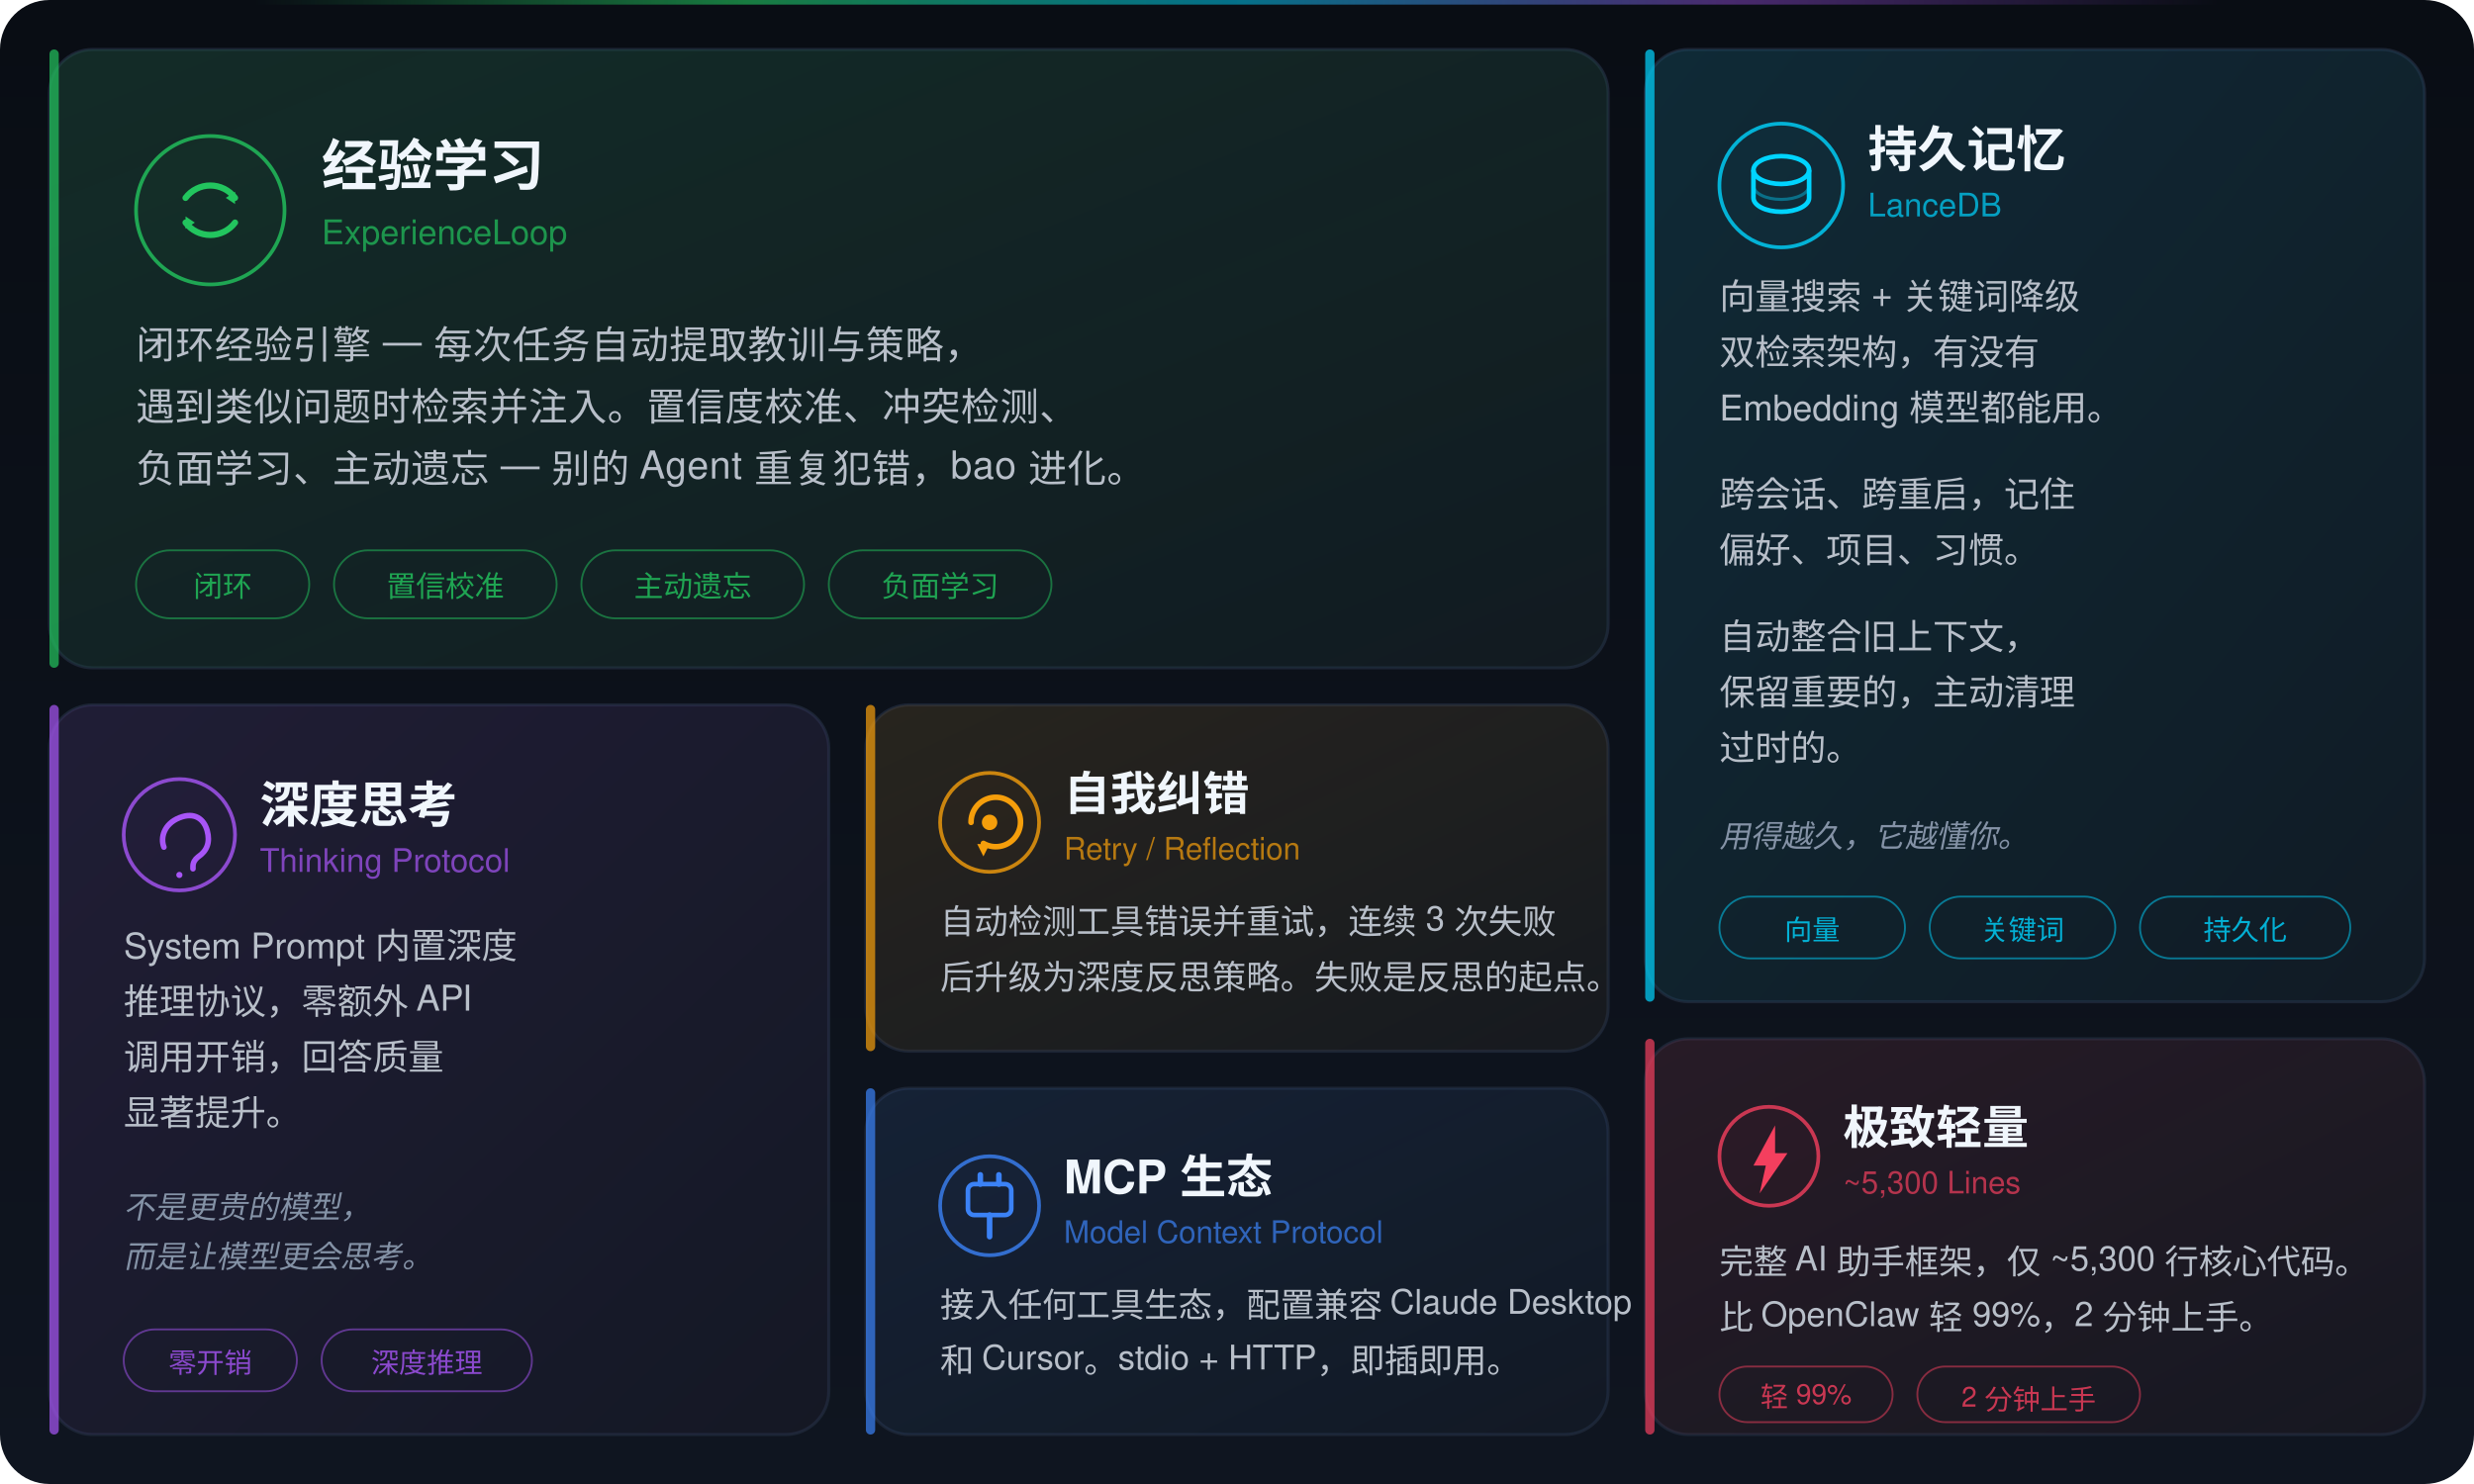
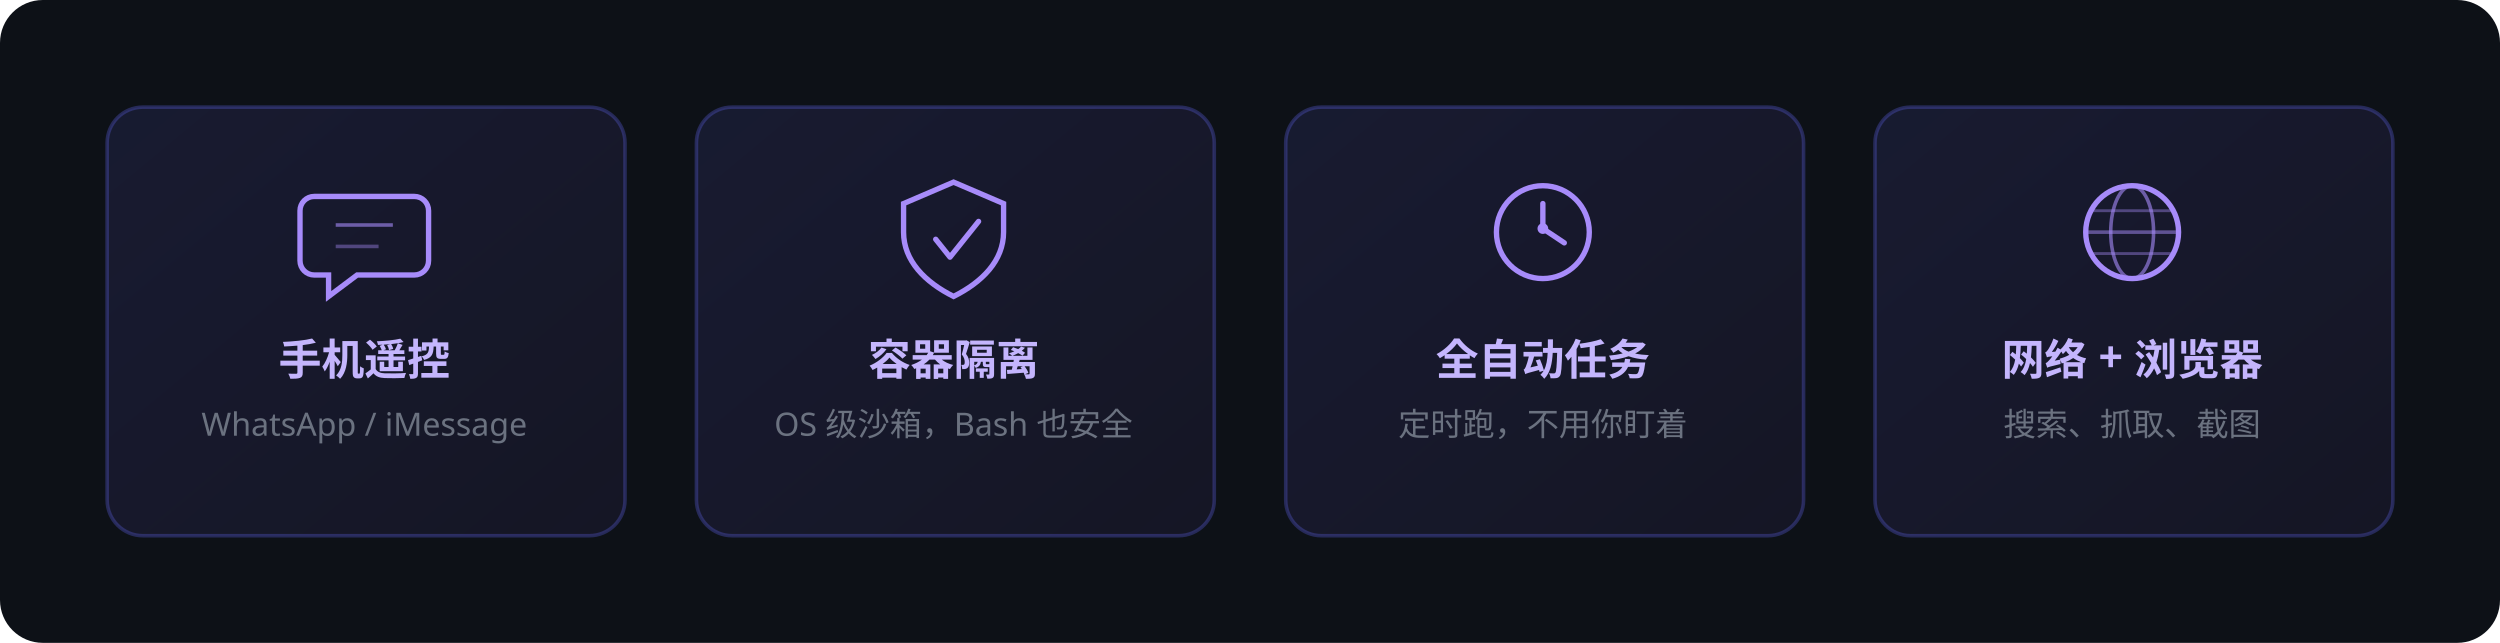
- <svg xmlns="http://www.w3.org/2000/svg" viewBox="0 0 800 480">
+ <svg xmlns="http://www.w3.org/2000/svg" viewBox="0 0 700 180" width="700" height="180">
  <defs>
-     <style>
-       .t{font-family:-apple-system,BlinkMacSystemFont,"Segoe UI","Noto Sans SC",Helvetica,Arial,sans-serif}
-       @keyframes shimmer{0%{opacity:.4}50%{opacity:.8}100%{opacity:.4}}
-       .acc{animation:shimmer 4s ease-in-out infinite}
-     </style>
-     <linearGradient id="bg" x1="0" y1="0" x2="0" y2="1">
-       <stop offset="0%" stop-color="#090d14" />
-       <stop offset="100%" stop-color="#0f1520" />
-     </linearGradient>
-     <linearGradient id="g1" x1="0" y1="0" x2="1" y2="1">
-       <stop offset="0%" stop-color="#22c55e" stop-opacity=".12" />
-       <stop offset="100%" stop-color="#22c55e" stop-opacity=".02" />
-     </linearGradient>
-     <linearGradient id="g2" x1="0" y1="0" x2="1" y2="1">
-       <stop offset="0%" stop-color="#00d4ff" stop-opacity=".10" />
-       <stop offset="100%" stop-color="#00d4ff" stop-opacity=".02" />
-     </linearGradient>
-     <linearGradient id="g3" x1="0" y1="0" x2="1" y2="1">
-       <stop offset="0%" stop-color="#a855f7" stop-opacity=".10" />
-       <stop offset="100%" stop-color="#a855f7" stop-opacity=".02" />
-     </linearGradient>
-     <linearGradient id="g4" x1="0" y1="0" x2="1" y2="1">
-       <stop offset="0%" stop-color="#f59e0b" stop-opacity=".10" />
-       <stop offset="100%" stop-color="#f59e0b" stop-opacity=".02" />
-     </linearGradient>
-     <linearGradient id="g5" x1="0" y1="0" x2="1" y2="1">
-       <stop offset="0%" stop-color="#3b82f6" stop-opacity=".10" />
-       <stop offset="100%" stop-color="#3b82f6" stop-opacity=".02" />
-     </linearGradient>
-     <linearGradient id="g6" x1="0" y1="0" x2="1" y2="1">
-       <stop offset="0%" stop-color="#f43f5e" stop-opacity=".10" />
-       <stop offset="100%" stop-color="#f43f5e" stop-opacity=".02" />
-     </linearGradient>
-     <linearGradient id="topAccent" x1="0" y1="0" x2="1" y2="0">
-       <stop offset="0%" stop-color="#22c55e" stop-opacity="0" />
-       <stop offset="25%" stop-color="#22c55e" stop-opacity=".6" />
-       <stop offset="50%" stop-color="#00d4ff" stop-opacity=".5" />
-       <stop offset="75%" stop-color="#a855f7" stop-opacity=".4" />
-       <stop offset="100%" stop-color="#a855f7" stop-opacity="0" />
+     <linearGradient id="f-grad" x1="0%" y1="0%" x2="100%" y2="100%">
+       <stop offset="0%" stop-color="#6366f1" stop-opacity="0.12" />
+       <stop offset="100%" stop-color="#8b5cf6" stop-opacity="0.06" />
    </linearGradient>
  </defs>
-   <rect width="800" height="480" fill="url(#bg)" rx="16" />
-   <rect x="80" y="0" width="640" height="1.5" fill="url(#topAccent)" rx="1" class="acc" />
-   <g transform="translate(16,16)">
-     <rect width="504" height="200" rx="14" fill="#111720" stroke="#1c2535" stroke-width="1" />
-     <rect width="504" height="200" rx="14" fill="url(#g1)" />
-     <rect x="0" y="0" width="3" height="200" rx="1.5" fill="#22c55e" opacity=".7" />
-     <g transform="translate(28,28)">
-       <circle cx="24" cy="24" r="24" fill="#22c55e08" stroke="#22c55e" stroke-width="1.2" opacity=".8" />
-       <path d="M16 20a10 10 0 0 1 16 0" stroke="#22c55e" stroke-width="2" fill="none" stroke-linecap="round" />
-       <path d="M32 28a10 10 0 0 1-16 0" stroke="#22c55e" stroke-width="2" fill="none" stroke-linecap="round" />
-       <polygon points="32,18 32,22 29,20" fill="#22c55e" />
-       <polygon points="16,30 16,26 19,28" fill="#22c55e" />
+   <style>
+     @keyframes card-float {
+       0%, 100% { transform: translateY(0); }
+       50% { transform: translateY(-5px); }
+     }
+     .card-1 { animation: card-float 5s ease-in-out infinite; }
+     .card-2 { animation: card-float 5s ease-in-out infinite 0.8s; }
+     .card-3 { animation: card-float 5s ease-in-out infinite 1.6s; }
+     .card-4 { animation: card-float 5s ease-in-out infinite 2.4s; }
+     @keyframes icon-pulse {
+       0%, 100% { opacity: 0.7; }
+       50% { opacity: 1; }
+     }
+     .icon-glow { animation: icon-pulse 3s ease-in-out infinite; }
+     .icon-glow2 { animation: icon-pulse 3s ease-in-out infinite 0.8s; }
+     .icon-glow3 { animation: icon-pulse 3s ease-in-out infinite 1.6s; }
+     .icon-glow4 { animation: icon-pulse 3s ease-in-out infinite 2.4s; }
+   </style>
+   <rect width="700" height="180" fill="#0d1117" rx="12" />
+   <g class="card-1">
+     <rect x="30" y="30" width="145" height="120" rx="10" fill="url(#f-grad)" stroke="#6366f1" stroke-width="1" stroke-opacity="0.3" />
+     <g class="icon-glow" transform="translate(102, 65)">
+       <path d="M-14-10 h28 a4 4 0 0 1 4 4 v14 a4 4 0 0 1-4 4 h-16 l-8 6 v-6 h-4 a4 4 0 0 1-4-4 v-14 a4 4 0 0 1 4-4z" fill="none" stroke="#a78bfa" stroke-width="1.5" />
+       <line x1="-8" y1="-2" x2="8" y2="-2" stroke="#a78bfa" stroke-width="1" opacity="0.6" />
+       <line x1="-8" y1="4" x2="4" y2="4" stroke="#a78bfa" stroke-width="1" opacity="0.4" />
    </g>
-     <text x="88" y="44" class="t" fill="#f0f6fc" font-size="18" font-weight="700">经验学习</text>
-     <text x="88" y="63" class="t" fill="#22c55e" font-size="11" opacity=".7">ExperienceLoop</text>
-     <text x="28" y="100" class="t" fill="#b8bfc9" font-size="12.5" letter-spacing=".2">闭环经验引擎 — 每次任务自动提取教训与策略，</text>
-     <text x="28" y="120" class="t" fill="#b8bfc9" font-size="12.5" letter-spacing=".2">遇到类似问题时检索并注入。置信度校准、冲突检测、</text>
-     <text x="28" y="140" class="t" fill="#b8bfc9" font-size="12.5" letter-spacing=".2">负面学习、主动遗忘 — 别的 Agent 重复犯错，bao 进化。</text>
-     <rect x="28" y="162" width="56" height="22" rx="11" fill="none" stroke="#22c55e" stroke-width=".6" opacity=".5" />
-     <text x="56" y="177" class="t" text-anchor="middle" font-size="9.5" fill="#22c55e" font-weight="500" opacity=".8">闭环</text>
-     <rect x="92" y="162" width="72" height="22" rx="11" fill="none" stroke="#22c55e" stroke-width=".6" opacity=".5" />
-     <text x="128" y="177" class="t" text-anchor="middle" font-size="9.5" fill="#22c55e" font-weight="500" opacity=".8">置信校准</text>
-     <rect x="172" y="162" width="72" height="22" rx="11" fill="none" stroke="#22c55e" stroke-width=".6" opacity=".5" />
-     <text x="208" y="177" class="t" text-anchor="middle" font-size="9.5" fill="#22c55e" font-weight="500" opacity=".8">主动遗忘</text>
-     <rect x="252" y="162" width="72" height="22" rx="11" fill="none" stroke="#22c55e" stroke-width=".6" opacity=".5" />
-     <text x="288" y="177" class="t" text-anchor="middle" font-size="9.5" fill="#22c55e" font-weight="500" opacity=".8">负面学习</text>
+     <text x="102" y="105" text-anchor="middle" font-family="system-ui, sans-serif" font-size="12" fill="#c4b5fd" font-weight="600">手机遥控</text>
+     <text x="102" y="122" text-anchor="middle" font-family="system-ui, sans-serif" font-size="9" fill="#6b7280">WhatsApp / iMessage</text>
  </g>
-   <g transform="translate(532,16)">
-     <rect width="252" height="308" rx="14" fill="#111720" stroke="#1c2535" stroke-width="1" />
-     <rect width="252" height="308" rx="14" fill="url(#g2)" />
-     <rect x="0" y="0" width="3" height="308" rx="1.5" fill="#00d4ff" opacity=".7" />
-     <g transform="translate(24,24)">
-       <circle cx="20" cy="20" r="20" fill="#00d4ff08" stroke="#00d4ff" stroke-width="1.2" opacity=".8" />
-       <ellipse cx="20" cy="15" rx="9" ry="4.5" fill="none" stroke="#00d4ff" stroke-width="1.5" />
-       <path d="M11 15v9c0 2.5 4 4.5 9 4.5s9-2 9-4.5v-9" fill="none" stroke="#00d4ff" stroke-width="1.5" />
-       <path d="M11 20c0 2.5 4 4.5 9 4.5s9-2 9-4.5" fill="none" stroke="#00d4ff" stroke-width="1" opacity=".4" />
+   <g class="card-2">
+     <rect x="195" y="30" width="145" height="120" rx="10" fill="url(#f-grad)" stroke="#6366f1" stroke-width="1" stroke-opacity="0.3" />
+     <g class="icon-glow2" transform="translate(267, 65)">
+       <path d="M0-14 l14 6 v8 c0 8-6 14-14 18 c-8-4-14-10-14-18 v-8z" fill="none" stroke="#a78bfa" stroke-width="1.5" />
+       <polyline points="-5,2 -1,7 7,-3" fill="none" stroke="#a78bfa" stroke-width="1.5" stroke-linecap="round" stroke-linejoin="round" />
    </g>
-     <text x="72" y="38" class="t" fill="#f0f6fc" font-size="16" font-weight="700">持久记忆</text>
-     <text x="72" y="54" class="t" fill="#00d4ff" font-size="10.5" opacity=".7">LanceDB</text>
-     <text x="24" y="84" class="t" fill="#b8bfc9" font-size="11.5">向量搜索 + 关键词降级</text>
-     <text x="24" y="102" class="t" fill="#b8bfc9" font-size="11.5">双检索架构，有没有</text>
-     <text x="24" y="120" class="t" fill="#b8bfc9" font-size="11.5">Embedding 模型都能用。</text>
-     <text x="24" y="148" class="t" fill="#b8bfc9" font-size="11.5">跨会话、跨重启，记住</text>
-     <text x="24" y="166" class="t" fill="#b8bfc9" font-size="11.5">偏好、项目、习惯。</text>
-     <text x="24" y="194" class="t" fill="#b8bfc9" font-size="11.5">自动整合旧上下文，</text>
-     <text x="24" y="212" class="t" fill="#b8bfc9" font-size="11.5">保留重要的，主动清理</text>
-     <text x="24" y="230" class="t" fill="#b8bfc9" font-size="11.5">过时的。</text>
-     <text x="24" y="258" class="t" fill="#8492a6" font-size="10" font-style="italic">用得越久，它越懂你。</text>
-     <rect x="24" y="274" width="60" height="20" rx="10" fill="none" stroke="#00d4ff" stroke-width=".6" opacity=".5" />
-     <text x="54" y="288" class="t" text-anchor="middle" font-size="9" fill="#00d4ff" font-weight="500" opacity=".8">向量</text>
-     <rect x="92" y="274" width="60" height="20" rx="10" fill="none" stroke="#00d4ff" stroke-width=".6" opacity=".5" />
-     <text x="122" y="288" class="t" text-anchor="middle" font-size="9" fill="#00d4ff" font-weight="500" opacity=".8">关键词</text>
-     <rect x="160" y="274" width="68" height="20" rx="10" fill="none" stroke="#00d4ff" stroke-width=".6" opacity=".5" />
-     <text x="194" y="288" class="t" text-anchor="middle" font-size="9" fill="#00d4ff" font-weight="500" opacity=".8">持久化</text>
+     <text x="267" y="105" text-anchor="middle" font-family="system-ui, sans-serif" font-size="12" fill="#c4b5fd" font-weight="600">容器隔离</text>
+     <text x="267" y="122" text-anchor="middle" font-family="system-ui, sans-serif" font-size="9" fill="#6b7280">OS 级沙箱，Bash 也安全</text>
  </g>
-   <g transform="translate(16,228)">
-     <rect width="252" height="236" rx="14" fill="#111720" stroke="#1c2535" stroke-width="1" />
-     <rect width="252" height="236" rx="14" fill="url(#g3)" />
-     <rect x="0" y="0" width="3" height="236" rx="1.5" fill="#a855f7" opacity=".7" />
-     <g transform="translate(24,24)">
-       <circle cx="18" cy="18" r="18" fill="#a855f708" stroke="#a855f7" stroke-width="1.2" opacity=".8" />
-       <path d="M13 22c-1.2-3 0-7.5 5-9.5s8 .5 9 4.2 0 6.5-3 8.5c-1 .8-1.6 1.8-1.6 3v.8" fill="none" stroke="#a855f7" stroke-width="1.8" stroke-linecap="round" />
-       <circle cx="18" cy="31" r="1" fill="#a855f7" />
+   <g class="card-3">
+     <rect x="360" y="30" width="145" height="120" rx="10" fill="url(#f-grad)" stroke="#6366f1" stroke-width="1" stroke-opacity="0.3" />
+     <g class="icon-glow3" transform="translate(432, 65)">
+       <circle cx="0" cy="0" r="13" fill="none" stroke="#a78bfa" stroke-width="1.5" />
+       <line x1="0" y1="-1" x2="0" y2="-8" stroke="#a78bfa" stroke-width="1.5" stroke-linecap="round" />
+       <line x1="0" y1="-1" x2="6" y2="3" stroke="#a78bfa" stroke-width="1.5" stroke-linecap="round" />
+       <circle cx="0" cy="-1" r="1.5" fill="#a78bfa" />
    </g>
-     <text x="68" y="38" class="t" fill="#f0f6fc" font-size="16" font-weight="700">深度思考</text>
-     <text x="68" y="54" class="t" fill="#a855f7" font-size="10.5" opacity=".7">Thinking Protocol</text>
-     <text x="24" y="82" class="t" fill="#b8bfc9" font-size="11.5">System Prompt 内置深度</text>
-     <text x="24" y="100" class="t" fill="#b8bfc9" font-size="11.5">推理协议，零额外 API</text>
-     <text x="24" y="118" class="t" fill="#b8bfc9" font-size="11.5">调用开销，回答质量</text>
-     <text x="24" y="136" class="t" fill="#b8bfc9" font-size="11.5">显著提升。</text>
-     <text x="24" y="166" class="t" fill="#8492a6" font-size="10" font-style="italic">不是更贵的模型，</text>
-     <text x="24" y="182" class="t" fill="#8492a6" font-size="10" font-style="italic">而是让模型更会思考。</text>
-     <rect x="24" y="202" width="56" height="20" rx="10" fill="none" stroke="#a855f7" stroke-width=".6" opacity=".5" />
-     <text x="52" y="216" class="t" text-anchor="middle" font-size="9" fill="#a855f7" font-weight="500" opacity=".8">零开销</text>
-     <rect x="88" y="202" width="68" height="20" rx="10" fill="none" stroke="#a855f7" stroke-width=".6" opacity=".5" />
-     <text x="122" y="216" class="t" text-anchor="middle" font-size="9" fill="#a855f7" font-weight="500" opacity=".8">深度推理</text>
+     <text x="432" y="105" text-anchor="middle" font-family="system-ui, sans-serif" font-size="12" fill="#c4b5fd" font-weight="600">全自动任务</text>
+     <text x="432" y="122" text-anchor="middle" font-family="system-ui, sans-serif" font-size="9" fill="#6b7280">定时跑，不用你盯着</text>
  </g>
-   <g transform="translate(280,228)">
-     <rect width="240" height="112" rx="14" fill="#111720" stroke="#1c2535" stroke-width="1" />
-     <rect width="240" height="112" rx="14" fill="url(#g4)" />
-     <rect x="0" y="0" width="3" height="112" rx="1.5" fill="#f59e0b" opacity=".7" />
-     <g transform="translate(24,22)">
-       <circle cx="16" cy="16" r="16" fill="#f59e0b08" stroke="#f59e0b" stroke-width="1.2" opacity=".8" />
-       <path d="M10 16a8 8 0 1 1 4 6.8" fill="none" stroke="#f59e0b" stroke-width="1.8" stroke-linecap="round" />
-       <polygon points="12,23 16,23 14,27" fill="#f59e0b" />
-       <circle cx="16" cy="16" r="2.5" fill="#f59e0b" />
+   <g class="card-4">
+     <rect x="525" y="30" width="145" height="120" rx="10" fill="url(#f-grad)" stroke="#6366f1" stroke-width="1" stroke-opacity="0.3" />
+     <g class="icon-glow4" transform="translate(597, 65)">
+       <circle cx="0" cy="0" r="13" fill="none" stroke="#a78bfa" stroke-width="1.5" />
+       <ellipse cx="0" cy="0" rx="6" ry="13" fill="none" stroke="#a78bfa" stroke-width="1" opacity="0.6" />
+       <line x1="-13" y1="0" x2="13" y2="0" stroke="#a78bfa" stroke-width="1" opacity="0.5" />
+       <line x1="-11" y1="-6" x2="11" y2="-6" stroke="#a78bfa" stroke-width="0.8" opacity="0.4" />
+       <line x1="-11" y1="6" x2="11" y2="6" stroke="#a78bfa" stroke-width="0.8" opacity="0.4" />
    </g>
-     <text x="64" y="34" class="t" fill="#f0f6fc" font-size="15" font-weight="700">自我纠错</text>
-     <text x="64" y="50" class="t" fill="#f59e0b" font-size="10" opacity=".7">Retry / Reflection</text>
-     <text x="24" y="74" class="t" fill="#b8bfc9" font-size="11">自动检测工具错误并重试，连续 3 次失败</text>
-     <text x="24" y="92" class="t" fill="#b8bfc9" font-size="11">后升级为深度反思策略。失败是反思的起点。</text>
-   </g>
-   <g transform="translate(280,352)">
-     <rect width="240" height="112" rx="14" fill="#111720" stroke="#1c2535" stroke-width="1" />
-     <rect width="240" height="112" rx="14" fill="url(#g5)" />
-     <rect x="0" y="0" width="3" height="112" rx="1.5" fill="#3b82f6" opacity=".7" />
-     <g transform="translate(24,22)">
-       <circle cx="16" cy="16" r="16" fill="#3b82f608" stroke="#3b82f6" stroke-width="1.2" opacity=".8" />
-       <rect x="9" y="9" width="14" height="10" rx="2" fill="none" stroke="#3b82f6" stroke-width="1.5" />
-       <line x1="13" y1="9" x2="13" y2="6" stroke="#3b82f6" stroke-width="1.8" stroke-linecap="round" />
-       <line x1="19" y1="9" x2="19" y2="6" stroke="#3b82f6" stroke-width="1.8" stroke-linecap="round" />
-       <line x1="16" y1="19" x2="16" y2="26" stroke="#3b82f6" stroke-width="1.8" stroke-linecap="round" />
-     </g>
-     <text x="64" y="34" class="t" fill="#f0f6fc" font-size="15" font-weight="700">MCP 生态</text>
-     <text x="64" y="50" class="t" fill="#3b82f6" font-size="10" opacity=".7">Model Context Protocol</text>
-     <text x="24" y="74" class="t" fill="#b8bfc9" font-size="11">接入任何工具生态，配置兼容 Claude Desktop</text>
-     <text x="24" y="92" class="t" fill="#b8bfc9" font-size="11">和 Cursor。stdio + HTTP，即插即用。</text>
-   </g>
-   <g transform="translate(532,336)">
-     <rect width="252" height="128" rx="14" fill="#111720" stroke="#1c2535" stroke-width="1" />
-     <rect width="252" height="128" rx="14" fill="url(#g6)" />
-     <rect x="0" y="0" width="3" height="128" rx="1.5" fill="#f43f5e" opacity=".7" />
-     <g transform="translate(24,22)">
-       <circle cx="16" cy="16" r="16" fill="#f43f5e08" stroke="#f43f5e" stroke-width="1.2" opacity=".8" />
-       <polygon points="18,6 11,19 15,19 13,28 22,15 18,15" fill="#f43f5e" />
-     </g>
-     <text x="64" y="34" class="t" fill="#f0f6fc" font-size="15" font-weight="700">极致轻量</text>
-     <text x="64" y="50" class="t" fill="#f43f5e" font-size="10" opacity=".7">~5,300 Lines</text>
-     <text x="24" y="76" class="t" fill="#b8bfc9" font-size="11">完整 AI 助手框架，仅 ~5,300 行核心代码。</text>
-     <text x="24" y="94" class="t" fill="#b8bfc9" font-size="11">比 OpenClaw 轻 99%，2 分钟上手。</text>
-     <rect x="24" y="106" width="56" height="18" rx="9" fill="none" stroke="#f43f5e" stroke-width=".6" opacity=".5" />
-     <text x="52" y="119" class="t" text-anchor="middle" font-size="9" fill="#f43f5e" font-weight="500" opacity=".8">轻 99%</text>
-     <rect x="88" y="106" width="72" height="18" rx="9" fill="none" stroke="#f43f5e" stroke-width=".6" opacity=".5" />
-     <text x="124" y="119" class="t" text-anchor="middle" font-size="9" fill="#f43f5e" font-weight="500" opacity=".8">2 分钟上手</text>
+     <text x="597" y="105" text-anchor="middle" font-family="system-ui, sans-serif" font-size="12" fill="#c4b5fd" font-weight="600">网络 + 浏览器</text>
+     <text x="597" y="122" text-anchor="middle" font-family="system-ui, sans-serif" font-size="9" fill="#6b7280">搜索、抓取、截图</text>
  </g>
</svg>
